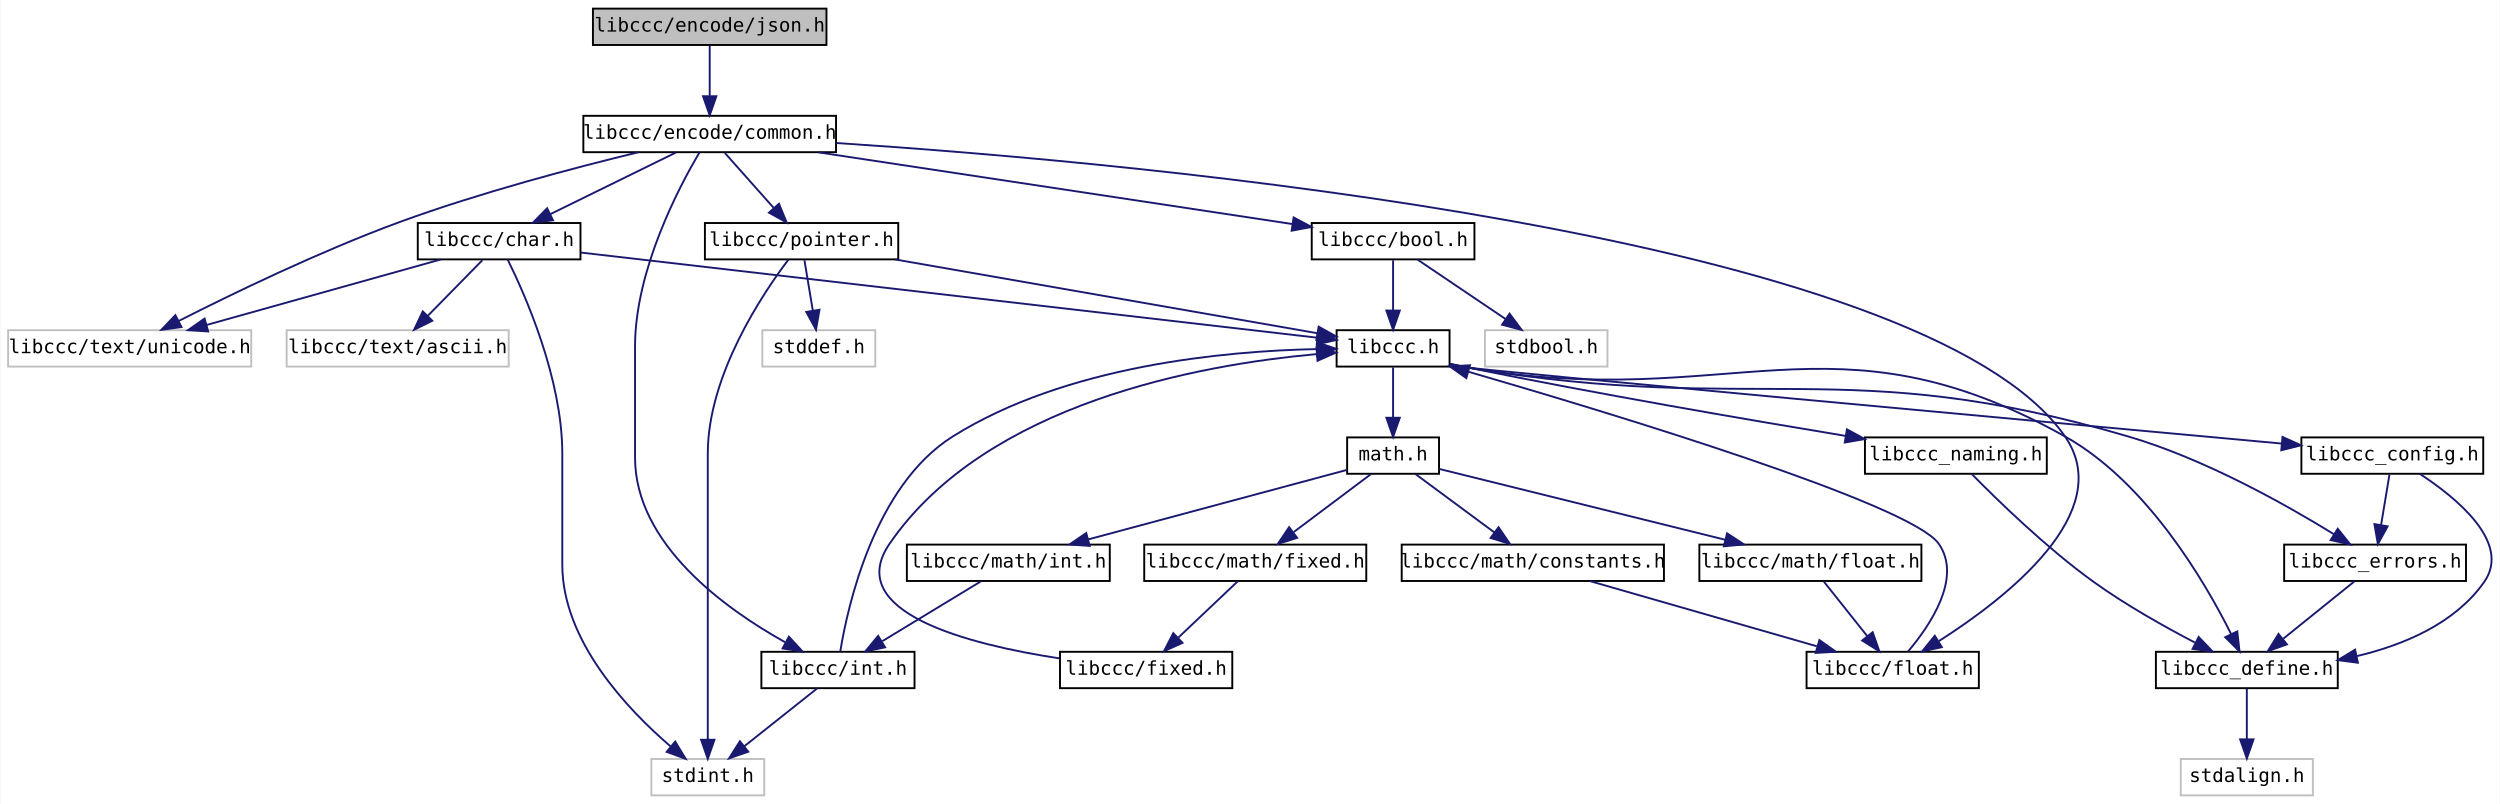
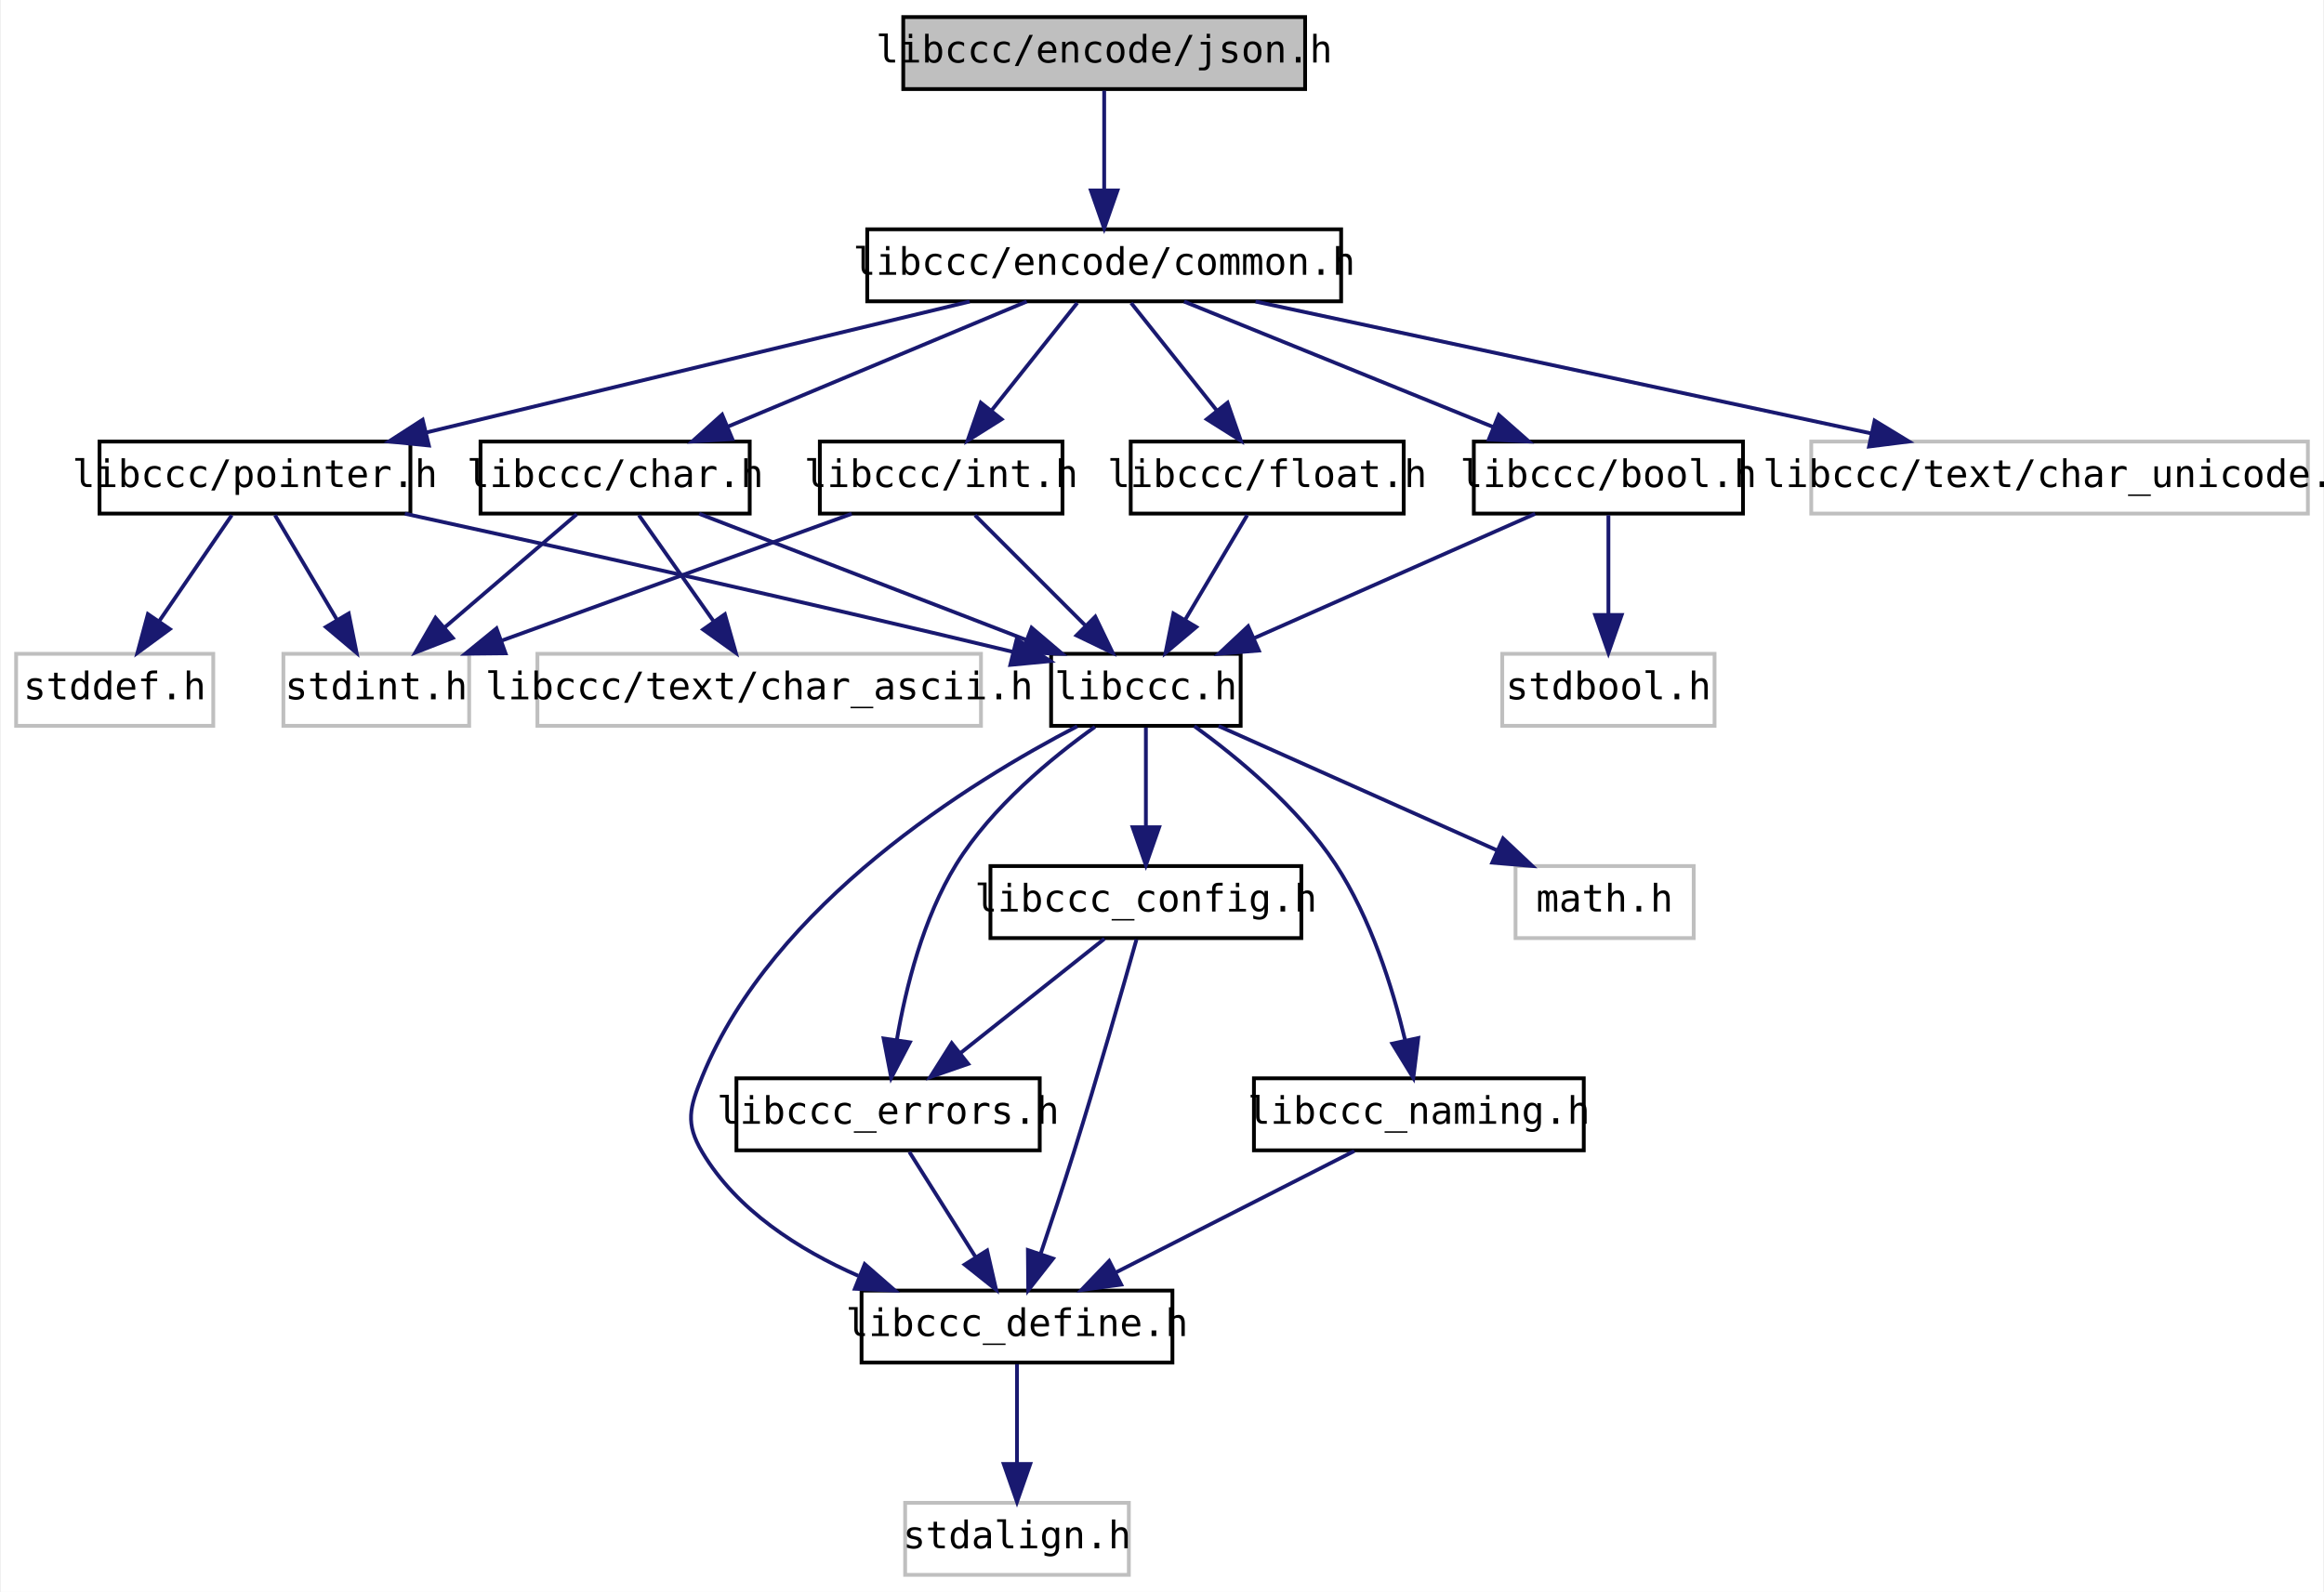
- <svg xmlns="http://www.w3.org/2000/svg" xmlns:xlink="http://www.w3.org/1999/xlink" width="1306pt" height="420pt" viewBox="0.00 0.00 1305.51 420.00">
+ <svg xmlns="http://www.w3.org/2000/svg" xmlns:xlink="http://www.w3.org/1999/xlink" width="613pt" height="420pt" viewBox="0.00 0.00 612.50 420.00">
  <g id="graph0" class="graph" transform="scale(1 1) rotate(0) translate(4 416)">
-     <polygon fill="white" stroke="transparent" points="-4,4 -4,-416 1301.51,-416 1301.51,4 -4,4" />
+     <polygon fill="white" stroke="transparent" points="-4,4 -4,-416 608.5,-416 608.5,4 -4,4" />
    <g id="node1" class="node">
      <g id="a_node1">
        <a xlink:title=" ">
-           <polygon fill="#bfbfbf" stroke="black" points="305.5,-392.5 305.5,-411.5 427.5,-411.5 427.5,-392.5 305.5,-392.5" />
-           <text text-anchor="middle" x="366.5" y="-399.5" font-family="Consolas" font-size="10.00">libccc/encode/json.h</text>
+           <polygon fill="#bfbfbf" stroke="black" points="234,-392.5 234,-411.5 340,-411.5 340,-392.5 234,-392.5" />
+           <text text-anchor="middle" x="287" y="-399.5" font-family="Consolas" font-size="10.00">libccc/encode/json.h</text>
        </a>
      </g>
    </g>
    <g id="node2" class="node">
      <g id="a_node2">
        <a xlink:href="common_8h.html" target="_top" xlink:title=" ">
-           <polygon fill="white" stroke="black" points="300.5,-336.5 300.5,-355.5 432.5,-355.5 432.5,-336.5 300.5,-336.5" />
-           <text text-anchor="middle" x="366.5" y="-343.5" font-family="Consolas" font-size="10.00">libccc/encode/common.h</text>
+           <polygon fill="white" stroke="black" points="224.5,-336.5 224.5,-355.5 349.5,-355.5 349.5,-336.5 224.5,-336.5" />
+           <text text-anchor="middle" x="287" y="-343.5" font-family="Consolas" font-size="10.00">libccc/encode/common.h</text>
        </a>
      </g>
    </g>
    <g id="edge1" class="edge">
-       <path fill="none" stroke="midnightblue" d="M366.5,-392.08C366.5,-385.01 366.5,-374.86 366.5,-365.99" />
-       <polygon fill="midnightblue" stroke="midnightblue" points="370,-365.75 366.5,-355.75 363,-365.75 370,-365.75" />
+       <path fill="none" stroke="midnightblue" d="M287,-392.08C287,-385.01 287,-374.86 287,-365.99" />
+       <polygon fill="midnightblue" stroke="midnightblue" points="290.5,-365.75 287,-355.75 283.5,-365.75 290.5,-365.75" />
    </g>
    <g id="node3" class="node">
      <g id="a_node3">
        <a xlink:href="char_8h.html" target="_top" xlink:title=" ">
-           <polygon fill="white" stroke="black" points="214,-280.5 214,-299.5 299,-299.5 299,-280.5 214,-280.5" />
-           <text text-anchor="middle" x="256.5" y="-287.5" font-family="Consolas" font-size="10.00">libccc/char.h</text>
+           <polygon fill="white" stroke="black" points="122.5,-280.5 122.5,-299.5 193.5,-299.5 193.5,-280.5 122.5,-280.5" />
+           <text text-anchor="middle" x="158" y="-287.5" font-family="Consolas" font-size="10.00">libccc/char.h</text>
        </a>
      </g>
    </g>
    <g id="edge2" class="edge">
-       <path fill="none" stroke="midnightblue" d="M348.83,-336.32C331.11,-327.62 303.6,-314.12 283.21,-304.11" />
-       <polygon fill="midnightblue" stroke="midnightblue" points="284.65,-300.92 274.13,-299.65 281.56,-307.2 284.65,-300.92" />
+       <path fill="none" stroke="midnightblue" d="M266.56,-336.44C245.33,-327.56 211.9,-313.56 187.75,-303.45" />
+       <polygon fill="midnightblue" stroke="midnightblue" points="188.92,-300.15 178.34,-299.52 186.22,-306.61 188.92,-300.15" />
    </g>
    <g id="node13" class="node">
      <g id="a_node13">
-         <a xlink:href="float_8h.html" target="_top" xlink:title=" ">
-           <polygon fill="white" stroke="black" points="939.5,-56.5 939.5,-75.5 1029.5,-75.5 1029.5,-56.5 939.5,-56.5" />
-           <text text-anchor="middle" x="984.5" y="-63.5" font-family="Consolas" font-size="10.00">libccc/float.h</text>
-         </a>
-       </g>
-     </g>
-     <g id="edge33" class="edge">
-       <path fill="none" stroke="midnightblue" d="M432.62,-341.3C594.19,-330.66 1001.24,-293.67 1074.5,-188 1101.89,-148.5 1043.7,-103.42 1008.6,-81.08" />
-       <polygon fill="midnightblue" stroke="midnightblue" points="1010.17,-77.94 999.82,-75.66 1006.49,-83.89 1010.17,-77.94" />
+         <a xlink:href="bool_8h.html" target="_top" xlink:title=" ">
+           <polygon fill="white" stroke="black" points="384.5,-280.5 384.5,-299.5 455.5,-299.5 455.5,-280.5 384.5,-280.5" />
+           <text text-anchor="middle" x="420" y="-287.5" font-family="Consolas" font-size="10.00">libccc/bool.h</text>
+         </a>
+       </g>
+     </g>
+     <g id="edge16" class="edge">
+       <path fill="none" stroke="midnightblue" d="M308.07,-336.44C330.06,-327.52 364.73,-313.44 389.66,-303.32" />
+       <polygon fill="midnightblue" stroke="midnightblue" points="391.08,-306.52 399.02,-299.52 388.44,-300.04 391.08,-306.52" />
    </g>
    <g id="node15" class="node">
      <g id="a_node15">
        <a xlink:href="int_8h.html" target="_top" xlink:title=" ">
-           <polygon fill="white" stroke="black" points="393.5,-56.5 393.5,-75.5 473.5,-75.5 473.5,-56.5 393.5,-56.5" />
-           <text text-anchor="middle" x="433.5" y="-63.5" font-family="Consolas" font-size="10.00">libccc/int.h</text>
-         </a>
-       </g>
-     </g>
-     <g id="edge32" class="edge">
-       <path fill="none" stroke="midnightblue" d="M361.08,-336.25C350.36,-318.1 327.5,-274.71 327.5,-235 327.5,-235 327.5,-235 327.5,-177 327.5,-131.81 374.45,-98.05 405.86,-80.52" />
-       <polygon fill="midnightblue" stroke="midnightblue" points="407.87,-83.41 415.04,-75.61 404.57,-77.24 407.87,-83.41" />
-     </g>
-     <g id="node20" class="node">
-       <g id="a_node20">
-         <a xlink:title=" ">
-           <polygon fill="white" stroke="#bfbfbf" points="0,-224.5 0,-243.5 127,-243.5 127,-224.5 0,-224.5" />
-           <text text-anchor="middle" x="63.5" y="-231.5" font-family="Consolas" font-size="10.00">libccc/text/unicode.h</text>
-         </a>
-       </g>
-     </g>
-     <g id="edge38" class="edge">
-       <path fill="none" stroke="midnightblue" d="M329.29,-336.47C296.11,-328.45 246.43,-315.37 204.5,-300 163.07,-284.81 116.97,-262.47 89.11,-248.33" />
-       <polygon fill="midnightblue" stroke="midnightblue" points="90.56,-245.14 80.06,-243.7 87.37,-251.37 90.56,-245.14" />
-     </g>
-     <g id="node21" class="node">
-       <g id="a_node21">
-         <a xlink:href="bool_8h.html" target="_top" xlink:title=" ">
-           <polygon fill="white" stroke="black" points="681,-280.5 681,-299.5 766,-299.5 766,-280.5 681,-280.5" />
-           <text text-anchor="middle" x="723.5" y="-287.5" font-family="Consolas" font-size="10.00">libccc/bool.h</text>
-         </a>
-       </g>
-     </g>
-     <g id="edge29" class="edge">
-       <path fill="none" stroke="midnightblue" d="M423.07,-336.44C491.09,-326.15 604.37,-309.02 670.68,-298.99" />
-       <polygon fill="midnightblue" stroke="midnightblue" points="671.54,-302.4 680.91,-297.44 670.5,-295.48 671.54,-302.4" />
-     </g>
-     <g id="node23" class="node">
-       <g id="a_node23">
+           <polygon fill="white" stroke="black" points="212,-280.5 212,-299.5 276,-299.5 276,-280.5 212,-280.5" />
+           <text text-anchor="middle" x="244" y="-287.5" font-family="Consolas" font-size="10.00">libccc/int.h</text>
+         </a>
+       </g>
+     </g>
+     <g id="edge19" class="edge">
+       <path fill="none" stroke="midnightblue" d="M279.9,-336.08C273.76,-328.38 264.73,-317.03 257.26,-307.65" />
+       <polygon fill="midnightblue" stroke="midnightblue" points="259.94,-305.39 250.97,-299.75 254.46,-309.75 259.94,-305.39" />
+     </g>
+     <g id="node16" class="node">
+       <g id="a_node16">
+         <a xlink:href="float_8h.html" target="_top" xlink:title=" ">
+           <polygon fill="white" stroke="black" points="294,-280.5 294,-299.5 366,-299.5 366,-280.5 294,-280.5" />
+           <text text-anchor="middle" x="330" y="-287.5" font-family="Consolas" font-size="10.00">libccc/float.h</text>
+         </a>
+       </g>
+     </g>
+     <g id="edge22" class="edge">
+       <path fill="none" stroke="midnightblue" d="M294.1,-336.08C300.24,-328.38 309.27,-317.03 316.74,-307.65" />
+       <polygon fill="midnightblue" stroke="midnightblue" points="319.54,-309.75 323.03,-299.75 314.06,-305.39 319.54,-309.75" />
+     </g>
+     <g id="node17" class="node">
+       <g id="a_node17">
        <a xlink:href="pointer_8h.html" target="_top" xlink:title=" ">
-           <polygon fill="white" stroke="black" points="364,-280.5 364,-299.5 465,-299.5 465,-280.5 364,-280.5" />
-           <text text-anchor="middle" x="414.5" y="-287.5" font-family="Consolas" font-size="10.00">libccc/pointer.h</text>
-         </a>
-       </g>
-     </g>
-     <g id="edge34" class="edge">
-       <path fill="none" stroke="midnightblue" d="M374.43,-336.08C381.35,-328.3 391.57,-316.8 399.95,-307.37" />
-       <polygon fill="midnightblue" stroke="midnightblue" points="402.69,-309.55 406.72,-299.75 397.46,-304.9 402.69,-309.55" />
+           <polygon fill="white" stroke="black" points="22,-280.5 22,-299.5 104,-299.5 104,-280.5 22,-280.5" />
+           <text text-anchor="middle" x="63" y="-287.5" font-family="Consolas" font-size="10.00">libccc/pointer.h</text>
+         </a>
+       </g>
+     </g>
+     <g id="edge24" class="edge">
+       <path fill="none" stroke="midnightblue" d="M251.51,-336.44C212.68,-327.08 150.34,-312.06 108.08,-301.87" />
+       <polygon fill="midnightblue" stroke="midnightblue" points="108.87,-298.46 98.33,-299.52 107.23,-305.26 108.87,-298.46" />
+     </g>
+     <g id="node19" class="node">
+       <g id="a_node19">
+         <a xlink:title=" ">
+           <polygon fill="white" stroke="#bfbfbf" points="473.5,-280.5 473.5,-299.5 604.5,-299.5 604.5,-280.5 473.5,-280.5" />
+           <text text-anchor="middle" x="539" y="-287.5" font-family="Consolas" font-size="10.00">libccc/text/char_unicode.h</text>
+         </a>
+       </g>
+     </g>
+     <g id="edge28" class="edge">
+       <path fill="none" stroke="midnightblue" d="M326.93,-336.44C370.89,-327.02 441.63,-311.87 489.18,-301.68" />
+       <polygon fill="midnightblue" stroke="midnightblue" points="490.21,-305.03 499.26,-299.52 488.75,-298.19 490.21,-305.03" />
    </g>
    <g id="node4" class="node">
      <g id="a_node4">
        <a xlink:title=" ">
-           <polygon fill="white" stroke="#bfbfbf" points="336,-0.5 336,-19.5 395,-19.5 395,-0.5 336,-0.5" />
-           <text text-anchor="middle" x="365.5" y="-7.5" font-family="Consolas" font-size="10.00">stdint.h</text>
+           <polygon fill="white" stroke="#bfbfbf" points="70.5,-224.5 70.5,-243.5 119.5,-243.5 119.5,-224.5 70.5,-224.5" />
+           <text text-anchor="middle" x="95" y="-231.5" font-family="Consolas" font-size="10.00">stdint.h</text>
        </a>
      </g>
    </g>
    <g id="edge3" class="edge">
-       <path fill="none" stroke="midnightblue" d="M260.95,-280.42C269.96,-262.24 289.5,-218.28 289.5,-179 289.5,-179 289.5,-179 289.5,-121 289.5,-81.28 323.46,-45.5 345.98,-26.15" />
-       <polygon fill="midnightblue" stroke="midnightblue" points="348.48,-28.63 353.96,-19.57 344.02,-23.24 348.48,-28.63" />
+       <path fill="none" stroke="midnightblue" d="M147.88,-280.32C138.47,-272.26 124.26,-260.08 112.93,-250.37" />
+       <polygon fill="midnightblue" stroke="midnightblue" points="115.18,-247.68 105.31,-243.83 110.62,-253 115.18,-247.68" />
    </g>
    <g id="node5" class="node">
      <g id="a_node5">
        <a xlink:href="libccc_8h.html" target="_top" xlink:title=" ">
-           <polygon fill="white" stroke="black" points="694,-224.5 694,-243.5 753,-243.5 753,-224.5 694,-224.5" />
-           <text text-anchor="middle" x="723.5" y="-231.5" font-family="Consolas" font-size="10.00">libccc.h</text>
+           <polygon fill="white" stroke="black" points="273,-224.5 273,-243.5 323,-243.5 323,-224.5 273,-224.5" />
+           <text text-anchor="middle" x="298" y="-231.5" font-family="Consolas" font-size="10.00">libccc.h</text>
        </a>
      </g>
    </g>
    <g id="edge4" class="edge">
-       <path fill="none" stroke="midnightblue" d="M299.18,-284.06C389.08,-273.67 596.81,-249.65 683.92,-239.58" />
-       <polygon fill="midnightblue" stroke="midnightblue" points="684.4,-243.04 693.93,-238.42 683.6,-236.09 684.4,-243.04" />
-     </g>
-     <g id="node19" class="node">
-       <g id="a_node19">
-         <a xlink:title=" ">
-           <polygon fill="white" stroke="#bfbfbf" points="145.5,-224.5 145.5,-243.5 261.5,-243.5 261.5,-224.5 145.5,-224.5" />
-           <text text-anchor="middle" x="203.5" y="-231.5" font-family="Consolas" font-size="10.00">libccc/text/ascii.h</text>
-         </a>
-       </g>
-     </g>
-     <g id="edge27" class="edge">
-       <path fill="none" stroke="midnightblue" d="M247.75,-280.08C240.03,-272.22 228.6,-260.57 219.28,-251.08" />
-       <polygon fill="midnightblue" stroke="midnightblue" points="221.59,-248.44 212.09,-243.75 216.6,-253.34 221.59,-248.44" />
-     </g>
-     <g id="edge28" class="edge">
-       <path fill="none" stroke="midnightblue" d="M225.92,-280.44C192.89,-271.2 140.11,-256.44 103.73,-246.26" />
-       <polygon fill="midnightblue" stroke="midnightblue" points="104.51,-242.84 93.94,-243.52 102.63,-249.58 104.51,-242.84" />
+       <path fill="none" stroke="midnightblue" d="M180.18,-280.44C203.43,-271.48 240.15,-257.31 266.42,-247.18" />
+       <polygon fill="midnightblue" stroke="midnightblue" points="267.85,-250.38 275.92,-243.52 265.33,-243.85 267.85,-250.38" />
+     </g>
+     <g id="node12" class="node">
+       <g id="a_node12">
+         <a xlink:title=" ">
+           <polygon fill="white" stroke="#bfbfbf" points="137.5,-224.5 137.5,-243.5 254.5,-243.5 254.5,-224.5 137.5,-224.5" />
+           <text text-anchor="middle" x="196" y="-231.5" font-family="Consolas" font-size="10.00">libccc/text/char_ascii.h</text>
+         </a>
+       </g>
+     </g>
+     <g id="edge15" class="edge">
+       <path fill="none" stroke="midnightblue" d="M164.27,-280.08C169.64,-272.46 177.52,-261.26 184.08,-251.94" />
+       <polygon fill="midnightblue" stroke="midnightblue" points="186.95,-253.94 189.84,-243.75 181.22,-249.91 186.95,-253.94" />
    </g>
    <g id="node6" class="node">
      <g id="a_node6">
        <a xlink:href="libccc__define_8h.html" target="_top" xlink:title=" ">
-           <polygon fill="white" stroke="black" points="1122,-56.5 1122,-75.5 1217,-75.5 1217,-56.5 1122,-56.5" />
-           <text text-anchor="middle" x="1169.5" y="-63.5" font-family="Consolas" font-size="10.00">libccc_define.h</text>
+           <polygon fill="white" stroke="black" points="223,-56.5 223,-75.5 305,-75.5 305,-56.5 223,-56.5" />
+           <text text-anchor="middle" x="264" y="-63.5" font-family="Consolas" font-size="10.00">libccc_define.h</text>
        </a>
      </g>
    </g>
    <g id="edge5" class="edge">
-       <path fill="none" stroke="midnightblue" d="M753.24,-225.78C756.36,-225.13 759.49,-224.52 762.5,-224 900.05,-200.27 952.68,-256.15 1074.5,-188 1117.28,-164.07 1147.55,-112.25 1161.26,-84.84" />
-       <polygon fill="midnightblue" stroke="midnightblue" points="1164.51,-86.16 1165.69,-75.64 1158.2,-83.13 1164.51,-86.16" />
+       <path fill="none" stroke="midnightblue" d="M279.88,-224.37C251.96,-209.88 199.69,-177.7 181,-132 177.64,-123.77 176.45,-119.64 181,-112 190.1,-96.72 206.39,-86.31 222.14,-79.39" />
+       <polygon fill="midnightblue" stroke="midnightblue" points="223.83,-82.48 231.82,-75.51 221.23,-75.98 223.83,-82.48" />
    </g>
    <g id="node8" class="node">
      <g id="a_node8">
        <a xlink:href="libccc__errors_8h.html" target="_top" xlink:title=" ">
-           <polygon fill="white" stroke="black" points="1189,-112.5 1189,-131.5 1284,-131.5 1284,-112.5 1189,-112.5" />
-           <text text-anchor="middle" x="1236.5" y="-119.5" font-family="Consolas" font-size="10.00">libccc_errors.h</text>
+           <polygon fill="white" stroke="black" points="190,-112.5 190,-131.5 270,-131.5 270,-112.5 190,-112.5" />
+           <text text-anchor="middle" x="230" y="-119.5" font-family="Consolas" font-size="10.00">libccc_errors.h</text>
        </a>
      </g>
    </g>
    <g id="edge7" class="edge">
-       <path fill="none" stroke="midnightblue" d="M753.24,-225.74C756.35,-225.1 759.48,-224.5 762.5,-224 914.56,-198.62 959.57,-231.4 1107.5,-188 1147.62,-176.23 1190.19,-152.23 1215.01,-136.91" />
-       <polygon fill="midnightblue" stroke="midnightblue" points="1217,-139.79 1223.61,-131.51 1213.28,-133.87 1217,-139.79" />
+       <path fill="none" stroke="midnightblue" d="M284.57,-224.23C273.22,-216.13 257.34,-203.1 248,-188 239.24,-173.84 234.66,-155.36 232.32,-141.72" />
+       <polygon fill="midnightblue" stroke="midnightblue" points="235.75,-141 230.83,-131.61 228.82,-142.01 235.75,-141" />
    </g>
    <g id="node9" class="node">
      <g id="a_node9">
        <a xlink:href="libccc__config_8h.html" target="_top" xlink:title=" ">
-           <polygon fill="white" stroke="black" points="1198,-168.5 1198,-187.5 1293,-187.5 1293,-168.5 1198,-168.5" />
-           <text text-anchor="middle" x="1245.5" y="-175.5" font-family="Consolas" font-size="10.00">libccc_config.h</text>
+           <polygon fill="white" stroke="black" points="257,-168.5 257,-187.5 339,-187.5 339,-168.5 257,-168.5" />
+           <text text-anchor="middle" x="298" y="-175.5" font-family="Consolas" font-size="10.00">libccc_config.h</text>
        </a>
      </g>
    </g>
    <g id="edge9" class="edge">
-       <path fill="none" stroke="midnightblue" d="M753.23,-225.71C756.35,-225.07 759.48,-224.49 762.5,-224 772.89,-222.33 1061.5,-195.83 1187.54,-184.3" />
-       <polygon fill="midnightblue" stroke="midnightblue" points="1188.14,-187.76 1197.78,-183.36 1187.5,-180.79 1188.14,-187.76" />
+       <path fill="none" stroke="midnightblue" d="M298,-224.08C298,-217.01 298,-206.86 298,-197.99" />
+       <polygon fill="midnightblue" stroke="midnightblue" points="301.5,-197.75 298,-187.75 294.5,-197.75 301.5,-197.75" />
    </g>
    <g id="node10" class="node">
      <g id="a_node10">
        <a xlink:href="libccc__naming_8h.html" target="_top" xlink:title=" ">
-           <polygon fill="white" stroke="black" points="970,-168.5 970,-187.5 1065,-187.5 1065,-168.5 970,-168.5" />
-           <text text-anchor="middle" x="1017.5" y="-175.5" font-family="Consolas" font-size="10.00">libccc_naming.h</text>
+           <polygon fill="white" stroke="black" points="326.5,-112.5 326.5,-131.5 413.5,-131.5 413.5,-112.5 326.5,-112.5" />
+           <text text-anchor="middle" x="370" y="-119.5" font-family="Consolas" font-size="10.00">libccc_naming.h</text>
        </a>
      </g>
    </g>
    <g id="edge12" class="edge">
-       <path fill="none" stroke="midnightblue" d="M753.28,-225.96C756.39,-225.28 759.5,-224.61 762.5,-224 830.02,-210.26 908.11,-196.84 959.9,-188.28" />
-       <polygon fill="midnightblue" stroke="midnightblue" points="960.59,-191.72 969.89,-186.64 959.46,-184.81 960.59,-191.72" />
+       <path fill="none" stroke="midnightblue" d="M310.78,-224.42C322.03,-216.26 338.11,-203.02 348,-188 357.31,-173.85 363.07,-155.37 366.34,-141.73" />
+       <polygon fill="midnightblue" stroke="midnightblue" points="369.84,-142.13 368.54,-131.61 363,-140.65 369.84,-142.13" />
    </g>
    <g id="node11" class="node">
      <g id="a_node11">
-         <a xlink:href="math_8h.html" target="_top" xlink:title=" ">
-           <polygon fill="white" stroke="black" points="699.5,-168.5 699.5,-187.5 747.5,-187.5 747.5,-168.5 699.5,-168.5" />
-           <text text-anchor="middle" x="723.5" y="-175.5" font-family="Consolas" font-size="10.00">math.h</text>
+         <a xlink:title=" ">
+           <polygon fill="white" stroke="#bfbfbf" points="395.5,-168.5 395.5,-187.5 442.5,-187.5 442.5,-168.5 395.5,-168.5" />
+           <text text-anchor="middle" x="419" y="-175.5" font-family="Consolas" font-size="10.00">math.h</text>
        </a>
      </g>
    </g>
    <g id="edge14" class="edge">
-       <path fill="none" stroke="midnightblue" d="M723.5,-224.08C723.5,-217.01 723.5,-206.86 723.5,-197.99" />
-       <polygon fill="midnightblue" stroke="midnightblue" points="727,-197.75 723.5,-187.75 720,-197.75 727,-197.75" />
+       <path fill="none" stroke="midnightblue" d="M317.17,-224.44C336.91,-215.64 367.89,-201.81 390.49,-191.72" />
+       <polygon fill="midnightblue" stroke="midnightblue" points="392.21,-194.79 399.92,-187.52 389.36,-188.4 392.21,-194.79" />
    </g>
    <g id="node7" class="node">
      <g id="a_node7">
        <a xlink:title=" ">
-           <polygon fill="white" stroke="#bfbfbf" points="1135,-0.5 1135,-19.5 1204,-19.5 1204,-0.5 1135,-0.5" />
-           <text text-anchor="middle" x="1169.5" y="-7.5" font-family="Consolas" font-size="10.00">stdalign.h</text>
+           <polygon fill="white" stroke="#bfbfbf" points="234.5,-0.5 234.5,-19.5 293.5,-19.5 293.5,-0.5 234.5,-0.5" />
+           <text text-anchor="middle" x="264" y="-7.5" font-family="Consolas" font-size="10.00">stdalign.h</text>
        </a>
      </g>
    </g>
    <g id="edge6" class="edge">
-       <path fill="none" stroke="midnightblue" d="M1169.5,-56.08C1169.5,-49.01 1169.5,-38.86 1169.5,-29.99" />
-       <polygon fill="midnightblue" stroke="midnightblue" points="1173,-29.75 1169.5,-19.75 1166,-29.75 1173,-29.75" />
+       <path fill="none" stroke="midnightblue" d="M264,-56.08C264,-49.01 264,-38.86 264,-29.99" />
+       <polygon fill="midnightblue" stroke="midnightblue" points="267.5,-29.75 264,-19.75 260.5,-29.75 267.5,-29.75" />
    </g>
    <g id="edge8" class="edge">
-       <path fill="none" stroke="midnightblue" d="M1225.74,-112.32C1215.73,-104.26 1200.61,-92.08 1188.57,-82.37" />
-       <polygon fill="midnightblue" stroke="midnightblue" points="1190.44,-79.38 1180.46,-75.83 1186.05,-84.83 1190.44,-79.38" />
+       <path fill="none" stroke="midnightblue" d="M235.61,-112.08C240.37,-104.53 247.32,-93.49 253.15,-84.23" />
+       <polygon fill="midnightblue" stroke="midnightblue" points="256.12,-86.08 258.49,-75.75 250.2,-82.35 256.12,-86.08" />
    </g>
    <g id="edge10" class="edge">
-       <path fill="none" stroke="midnightblue" d="M1259.83,-168.48C1278.7,-156.15 1307.91,-132.56 1293.5,-112 1278.37,-90.41 1251.76,-79.14 1227.07,-73.27" />
-       <polygon fill="midnightblue" stroke="midnightblue" points="1227.51,-69.78 1217,-71.14 1226.06,-76.63 1227.51,-69.78" />
+       <path fill="none" stroke="midnightblue" d="M295.52,-168.14C291.99,-155.6 285.25,-131.97 279,-112 276.23,-103.15 273,-93.37 270.24,-85.2" />
+       <polygon fill="midnightblue" stroke="midnightblue" points="273.51,-83.94 266.97,-75.6 266.88,-86.19 273.51,-83.94" />
    </g>
    <g id="edge11" class="edge">
-       <path fill="none" stroke="midnightblue" d="M1244.01,-168.08C1242.82,-160.93 1241.11,-150.64 1239.62,-141.69" />
-       <polygon fill="midnightblue" stroke="midnightblue" points="1243.05,-141.04 1237.96,-131.75 1236.15,-142.19 1243.05,-141.04" />
+       <path fill="none" stroke="midnightblue" d="M287.07,-168.32C276.83,-160.18 261.28,-147.84 249,-138.09" />
+       <polygon fill="midnightblue" stroke="midnightblue" points="251.13,-135.31 241.12,-131.83 246.78,-140.79 251.13,-135.31" />
    </g>
    <g id="edge13" class="edge">
-       <path fill="none" stroke="midnightblue" d="M1025.83,-168.33C1038.72,-155.2 1064.62,-129.89 1089.5,-112 1106.21,-99.98 1126.43,-88.63 1142.36,-80.34" />
-       <polygon fill="midnightblue" stroke="midnightblue" points="1144.34,-83.26 1151.65,-75.59 1141.16,-77.02 1144.34,-83.26" />
-     </g>
-     <g id="node12" class="node">
-       <g id="a_node12">
-         <a xlink:href="constants_8h.html" target="_top" xlink:title=" ">
-           <polygon fill="white" stroke="black" points="728,-112.5 728,-131.5 865,-131.5 865,-112.5 728,-112.5" />
-           <text text-anchor="middle" x="796.5" y="-119.5" font-family="Consolas" font-size="10.00">libccc/math/constants.h</text>
-         </a>
-       </g>
-     </g>
-     <g id="edge15" class="edge">
-       <path fill="none" stroke="midnightblue" d="M735.23,-168.32C746.34,-160.11 763.24,-147.6 776.48,-137.81" />
-       <polygon fill="midnightblue" stroke="midnightblue" points="778.6,-140.59 784.56,-131.83 774.44,-134.97 778.6,-140.59" />
+       <path fill="none" stroke="midnightblue" d="M352.97,-112.32C335.97,-103.66 309.62,-90.24 290.01,-80.25" />
+       <polygon fill="midnightblue" stroke="midnightblue" points="291.49,-77.08 280.99,-75.65 288.31,-83.31 291.49,-77.08" />
+     </g>
+     <g id="edge17" class="edge">
+       <path fill="none" stroke="midnightblue" d="M400.67,-280.44C380.68,-271.6 349.26,-257.69 326.44,-247.59" />
+       <polygon fill="midnightblue" stroke="midnightblue" points="327.8,-244.36 317.24,-243.52 324.97,-250.76 327.8,-244.36" />
    </g>
    <g id="node14" class="node">
      <g id="a_node14">
-         <a xlink:href="math_2int_8h.html" target="_top" xlink:title=" ">
-           <polygon fill="white" stroke="black" points="469.5,-112.5 469.5,-131.5 575.5,-131.5 575.5,-112.5 469.5,-112.5" />
-           <text text-anchor="middle" x="522.5" y="-119.5" font-family="Consolas" font-size="10.00">libccc/math/int.h</text>
+         <a xlink:title=" ">
+           <polygon fill="white" stroke="#bfbfbf" points="392,-224.5 392,-243.5 448,-243.5 448,-224.5 392,-224.5" />
+           <text text-anchor="middle" x="420" y="-231.5" font-family="Consolas" font-size="10.00">stdbool.h</text>
        </a>
      </g>
    </g>
    <g id="edge18" class="edge">
-       <path fill="none" stroke="midnightblue" d="M699.25,-170.49C665.78,-161.49 604.93,-145.15 564.11,-134.18" />
-       <polygon fill="midnightblue" stroke="midnightblue" points="565.02,-130.8 554.45,-131.58 563.2,-137.56 565.02,-130.8" />
-     </g>
-     <g id="node16" class="node">
-       <g id="a_node16">
-         <a xlink:href="math_2fixed_8h.html" target="_top" xlink:title=" ">
-           <polygon fill="white" stroke="black" points="593.5,-112.5 593.5,-131.5 709.5,-131.5 709.5,-112.5 593.5,-112.5" />
-           <text text-anchor="middle" x="651.5" y="-119.5" font-family="Consolas" font-size="10.00">libccc/math/fixed.h</text>
-         </a>
-       </g>
-     </g>
-     <g id="edge22" class="edge">
-       <path fill="none" stroke="midnightblue" d="M711.93,-168.32C701.08,-160.18 684.62,-147.84 671.62,-138.09" />
-       <polygon fill="midnightblue" stroke="midnightblue" points="673.38,-135.03 663.28,-131.83 669.18,-140.63 673.38,-135.03" />
+       <path fill="none" stroke="midnightblue" d="M420,-280.08C420,-273.01 420,-262.86 420,-253.99" />
+       <polygon fill="midnightblue" stroke="midnightblue" points="423.5,-253.75 420,-243.75 416.5,-253.75 423.5,-253.75" />
+     </g>
+     <g id="edge20" class="edge">
+       <path fill="none" stroke="midnightblue" d="M220.39,-280.44C195.54,-271.44 156.23,-257.19 128.25,-247.05" />
+       <polygon fill="midnightblue" stroke="midnightblue" points="129.09,-243.63 118.5,-243.52 126.71,-250.21 129.09,-243.63" />
+     </g>
+     <g id="edge21" class="edge">
+       <path fill="none" stroke="midnightblue" d="M252.92,-280.08C260.78,-272.22 272.43,-260.57 281.92,-251.08" />
+       <polygon fill="midnightblue" stroke="midnightblue" points="284.65,-253.3 289.25,-243.75 279.7,-248.35 284.65,-253.3" />
+     </g>
+     <g id="edge23" class="edge">
+       <path fill="none" stroke="midnightblue" d="M324.72,-280.08C320.29,-272.61 313.84,-261.72 308.38,-252.52" />
+       <polygon fill="midnightblue" stroke="midnightblue" points="311.29,-250.57 303.19,-243.75 305.27,-254.14 311.29,-250.57" />
+     </g>
+     <g id="edge26" class="edge">
+       <path fill="none" stroke="midnightblue" d="M68.28,-280.08C72.71,-272.61 79.16,-261.72 84.62,-252.52" />
+       <polygon fill="midnightblue" stroke="midnightblue" points="87.73,-254.14 89.81,-243.75 81.71,-250.57 87.73,-254.14" />
+     </g>
+     <g id="edge27" class="edge">
+       <path fill="none" stroke="midnightblue" d="M102.55,-280.47C142.95,-271.67 207.47,-257.38 263,-244 263.1,-243.98 263.2,-243.95 263.3,-243.93" />
+       <polygon fill="midnightblue" stroke="midnightblue" points="263.92,-247.38 272.79,-241.58 262.24,-240.58 263.92,-247.38" />
    </g>
    <g id="node18" class="node">
      <g id="a_node18">
-         <a xlink:href="math_2float_8h.html" target="_top" xlink:title=" ">
-           <polygon fill="white" stroke="black" points="883.5,-112.5 883.5,-131.5 999.5,-131.5 999.5,-112.5 883.5,-112.5" />
-           <text text-anchor="middle" x="941.5" y="-119.5" font-family="Consolas" font-size="10.00">libccc/math/float.h</text>
+         <a xlink:title=" ">
+           <polygon fill="white" stroke="#bfbfbf" points="0,-224.5 0,-243.5 52,-243.5 52,-224.5 0,-224.5" />
+           <text text-anchor="middle" x="26" y="-231.5" font-family="Consolas" font-size="10.00">stddef.h</text>
        </a>
      </g>
    </g>
    <g id="edge25" class="edge">
-       <path fill="none" stroke="midnightblue" d="M747.66,-171.01C783.63,-162.11 851.86,-145.21 897.01,-134.02" />
-       <polygon fill="midnightblue" stroke="midnightblue" points="897.97,-137.39 906.83,-131.59 896.29,-130.59 897.97,-137.39" />
-     </g>
-     <g id="edge16" class="edge">
-       <path fill="none" stroke="midnightblue" d="M826.29,-112.44C858.33,-103.24 909.43,-88.56 944.85,-78.39" />
-       <polygon fill="midnightblue" stroke="midnightblue" points="946.21,-81.64 954.85,-75.52 944.27,-74.91 946.21,-81.64" />
-     </g>
-     <g id="edge17" class="edge">
-       <path fill="none" stroke="midnightblue" d="M992.52,-75.67C1003.67,-88.81 1021.13,-114.12 1008.5,-132 993.82,-152.78 837.91,-200.02 763.11,-221.72" />
-       <polygon fill="midnightblue" stroke="midnightblue" points="761.75,-218.46 753.11,-224.6 763.69,-225.19 761.75,-218.46" />
-     </g>
-     <g id="edge19" class="edge">
-       <path fill="none" stroke="midnightblue" d="M508.2,-112.32C494.32,-103.9 473.01,-90.97 456.7,-81.07" />
-       <polygon fill="midnightblue" stroke="midnightblue" points="458.13,-77.85 447.76,-75.65 454.5,-83.83 458.13,-77.85" />
-     </g>
-     <g id="edge20" class="edge">
-       <path fill="none" stroke="midnightblue" d="M422.57,-56.32C412.33,-48.18 396.78,-35.84 384.5,-26.09" />
-       <polygon fill="midnightblue" stroke="midnightblue" points="386.63,-23.31 376.62,-19.83 382.28,-28.79 386.63,-23.31" />
-     </g>
-     <g id="edge21" class="edge">
-       <path fill="none" stroke="midnightblue" d="M434.73,-75.77C438.53,-99.01 452.38,-162.21 493.5,-188 552.42,-224.96 635.22,-232.63 683.73,-233.64" />
-       <polygon fill="midnightblue" stroke="midnightblue" points="683.78,-237.14 693.83,-233.76 683.87,-230.14 683.78,-237.14" />
-     </g>
-     <g id="node17" class="node">
-       <g id="a_node17">
-         <a xlink:href="fixed_8h.html" target="_top" xlink:title=" ">
-           <polygon fill="white" stroke="black" points="549.5,-56.5 549.5,-75.5 639.5,-75.5 639.5,-56.5 549.5,-56.5" />
-           <text text-anchor="middle" x="594.5" y="-63.5" font-family="Consolas" font-size="10.00">libccc/fixed.h</text>
-         </a>
-       </g>
-     </g>
-     <g id="edge23" class="edge">
-       <path fill="none" stroke="midnightblue" d="M642.34,-112.32C634,-104.42 621.47,-92.55 611.32,-82.94" />
-       <polygon fill="midnightblue" stroke="midnightblue" points="613.49,-80.17 603.82,-75.83 608.68,-85.25 613.49,-80.17" />
-     </g>
-     <g id="edge24" class="edge">
-       <path fill="none" stroke="midnightblue" d="M549.16,-72.07C501.3,-79.39 435.9,-96.2 460.5,-132 511.06,-205.58 623.24,-225.58 683.45,-231" />
-       <polygon fill="midnightblue" stroke="midnightblue" points="683.46,-234.51 693.71,-231.83 684.02,-227.53 683.46,-234.51" />
-     </g>
-     <g id="edge26" class="edge">
-       <path fill="none" stroke="midnightblue" d="M948.6,-112.08C954.74,-104.38 963.77,-93.03 971.24,-83.65" />
-       <polygon fill="midnightblue" stroke="midnightblue" points="974.04,-85.75 977.53,-75.75 968.56,-81.39 974.04,-85.75" />
-     </g>
-     <g id="edge30" class="edge">
-       <path fill="none" stroke="midnightblue" d="M723.5,-280.08C723.5,-273.01 723.5,-262.86 723.5,-253.99" />
-       <polygon fill="midnightblue" stroke="midnightblue" points="727,-253.75 723.5,-243.75 720,-253.75 727,-253.75" />
-     </g>
-     <g id="node22" class="node">
-       <g id="a_node22">
-         <a xlink:title=" ">
-           <polygon fill="white" stroke="#bfbfbf" points="771.5,-224.5 771.5,-243.5 835.5,-243.5 835.5,-224.5 771.5,-224.5" />
-           <text text-anchor="middle" x="803.5" y="-231.5" font-family="Consolas" font-size="10.00">stdbool.h</text>
-         </a>
-       </g>
-     </g>
-     <g id="edge31" class="edge">
-       <path fill="none" stroke="midnightblue" d="M736.35,-280.32C748.72,-271.98 767.63,-259.21 782.24,-249.35" />
-       <polygon fill="midnightblue" stroke="midnightblue" points="784.35,-252.15 790.68,-243.65 780.43,-246.35 784.35,-252.15" />
-     </g>
-     <g id="edge36" class="edge">
-       <path fill="none" stroke="midnightblue" d="M407.69,-280.46C394.22,-262.69 365.5,-219.98 365.5,-179 365.5,-179 365.5,-179 365.5,-121 365.5,-88.95 365.5,-51.64 365.5,-29.75" />
-       <polygon fill="midnightblue" stroke="midnightblue" points="369,-29.56 365.5,-19.56 362,-29.56 369,-29.56" />
-     </g>
-     <g id="edge37" class="edge">
-       <path fill="none" stroke="midnightblue" d="M463.46,-280.44C524.5,-269.78 627.63,-251.75 683.93,-241.92" />
-       <polygon fill="midnightblue" stroke="midnightblue" points="684.63,-245.35 693.88,-240.18 683.42,-238.45 684.63,-245.35" />
-     </g>
-     <g id="node24" class="node">
-       <g id="a_node24">
-         <a xlink:title=" ">
-           <polygon fill="white" stroke="#bfbfbf" points="394,-224.5 394,-243.5 453,-243.5 453,-224.5 394,-224.5" />
-           <text text-anchor="middle" x="423.5" y="-231.5" font-family="Consolas" font-size="10.00">stddef.h</text>
-         </a>
-       </g>
-     </g>
-     <g id="edge35" class="edge">
-       <path fill="none" stroke="midnightblue" d="M415.99,-280.08C417.18,-272.93 418.89,-262.64 420.38,-253.69" />
-       <polygon fill="midnightblue" stroke="midnightblue" points="423.85,-254.19 422.04,-243.75 416.95,-253.04 423.85,-254.19" />
+       <path fill="none" stroke="midnightblue" d="M56.89,-280.08C51.72,-272.53 44.15,-261.49 37.81,-252.23" />
+       <polygon fill="midnightblue" stroke="midnightblue" points="40.54,-250.02 32,-243.75 34.76,-253.98 40.54,-250.02" />
    </g>
  </g>
</svg>
